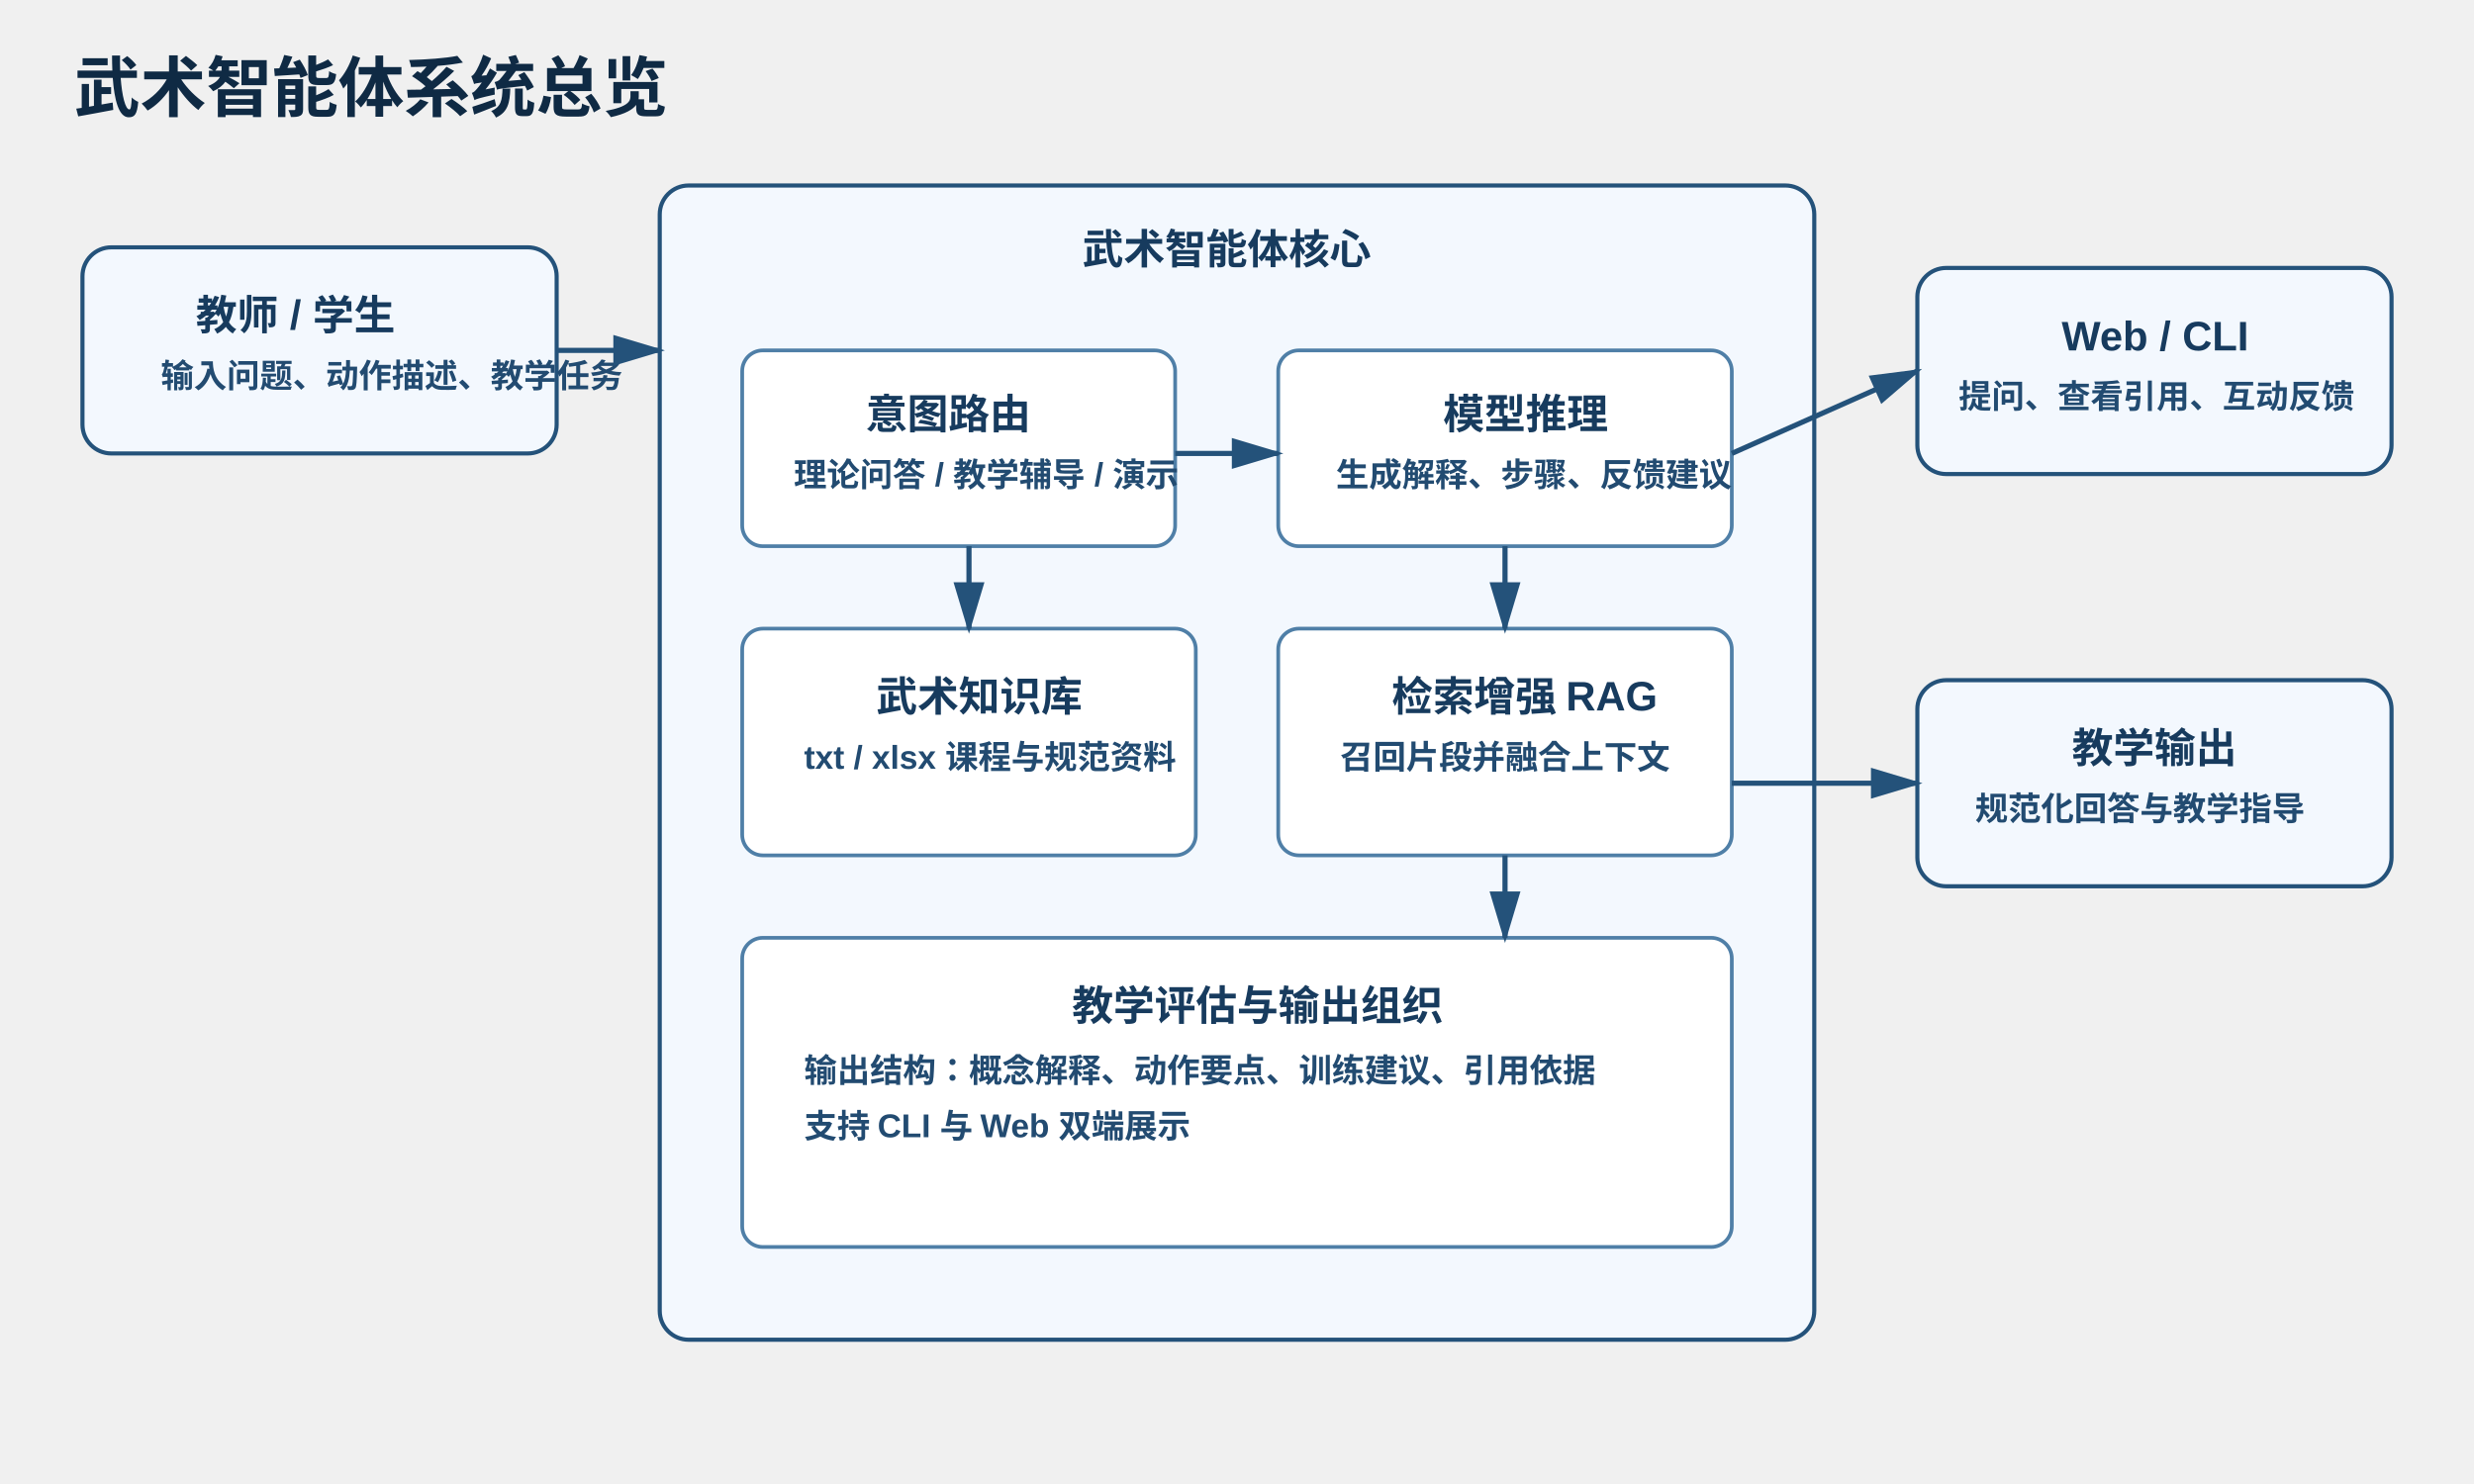
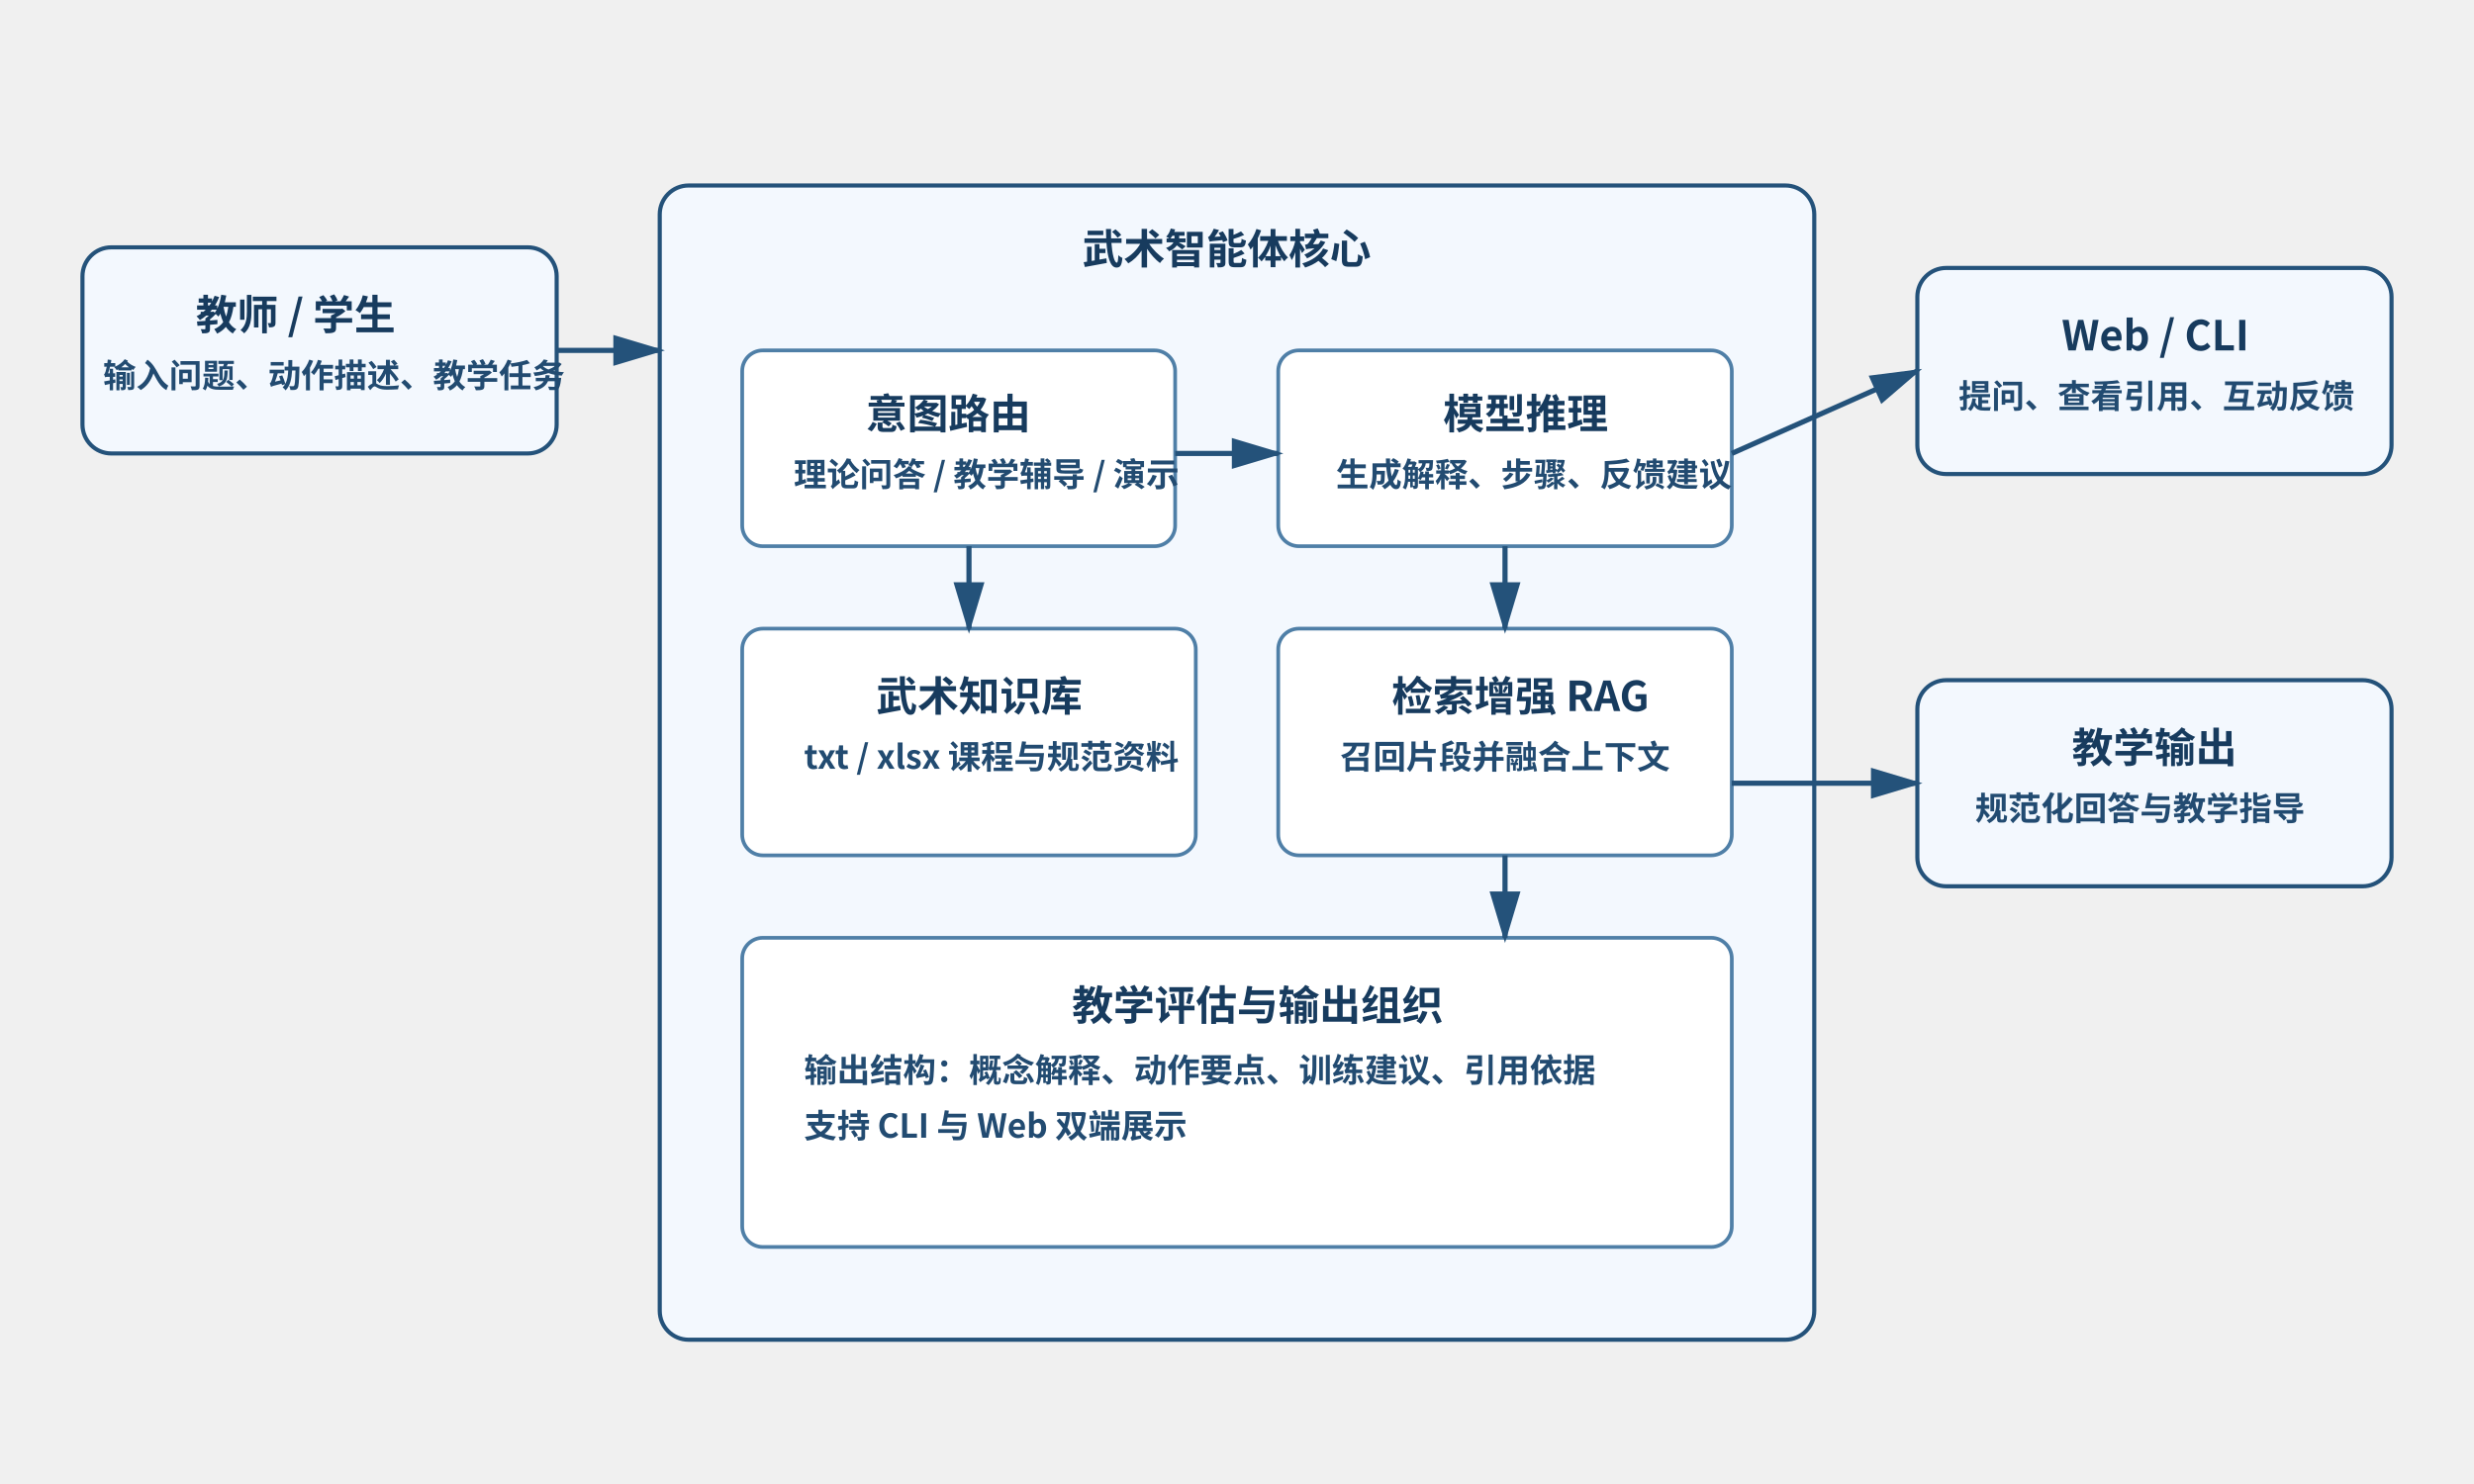
<svg xmlns="http://www.w3.org/2000/svg" width="1200" height="720" viewBox="0 0 1200 720">
  <defs>
    <style>
-       .t { font: 700 32px Arial, sans-serif; fill: #0f2a44; }
-       .h { font: 700 20px Arial, sans-serif; fill: #173b5e; }
-       .m { font: 600 16px Arial, sans-serif; fill: #224b71; }
+       .t { font: 700 32px "Noto Sans CJK SC", "WenQuanYi Zen Hei", "Droid Sans Fallback", sans-serif; fill: #0f2a44; }
+       .h { font: 700 20px "Noto Sans CJK SC", "WenQuanYi Zen Hei", "Droid Sans Fallback", sans-serif; fill: #173b5e; }
+       .m { font: 600 16px "Noto Sans CJK SC", "WenQuanYi Zen Hei", "Droid Sans Fallback", sans-serif; fill: #224b71; }
      .b { fill: #f3f8fe; stroke: #24527a; stroke-width: 2; rx: 14; ry: 14; }
      .s { fill: #ffffff; stroke: #4f7fa7; stroke-width: 1.8; rx: 10; ry: 10; }
      .a { stroke: #24527a; stroke-width: 2.5; marker-end: url(#m1); fill: none; }
    </style>
    <marker id="m1" markerWidth="10" markerHeight="10" refX="9" refY="3" orient="auto">
      <path d="M0,0 L10,3 L0,6 z" fill="#24527a" />
    </marker>
  </defs>
-   <text x="36" y="54" class="t">武术智能体系统总览</text>
  <rect x="40" y="120" width="230" height="100" class="b" />
  <text x="95" y="160" class="h">教师 / 学生</text>
-   <text x="78" y="188" class="m">输入问题、动作描述、教学任务</text>
+   <text x="50" y="188" class="m">输入问题、动作描述、教学任务</text>
  <rect x="320" y="90" width="560" height="560" class="b" />
  <text x="525" y="128" class="h">武术智能体核心</text>
  <rect x="360" y="170" width="210" height="95" class="s" />
  <text x="420" y="208" class="h">意图路由</text>
  <text x="385" y="236" class="m">理论问答 / 教学辅导 / 演示</text>
  <rect x="620" y="170" width="220" height="95" class="s" />
  <text x="700" y="208" class="h">模型推理</text>
  <text x="648" y="236" class="m">生成解释、步骤、反馈建议</text>
  <rect x="360" y="305" width="220" height="110" class="s" />
  <text x="425" y="345" class="h">武术知识库</text>
  <text x="390" y="373" class="m">txt / xlsx 课程与规范资料</text>
  <rect x="620" y="305" width="220" height="110" class="s" />
  <text x="675" y="345" class="h">检索增强 RAG</text>
  <text x="650" y="373" class="m">召回片段并融合上下文</text>
  <rect x="360" y="455" width="480" height="150" class="s" />
  <text x="520" y="495" class="h">教学评估与输出组织</text>
  <text x="390" y="525" class="m">输出结构：概念解释、动作要点、训练建议、引用依据</text>
  <text x="390" y="552" class="m">支持 CLI 与 Web 双端展示</text>
  <rect x="930" y="130" width="230" height="100" class="b" />
  <text x="1000" y="170" class="h">Web / CLI</text>
  <text x="950" y="198" class="m">提问、查看引用、互动反馈</text>
  <rect x="930" y="330" width="230" height="100" class="b" />
  <text x="1005" y="370" class="h">教学输出</text>
  <text x="958" y="398" class="m">规范化回答与教学指导</text>
  <line x1="270" y1="170" x2="320" y2="170" class="a" />
  <line x1="570" y1="220" x2="620" y2="220" class="a" />
  <line x1="470" y1="265" x2="470" y2="305" class="a" />
  <line x1="730" y1="265" x2="730" y2="305" class="a" />
  <line x1="730" y1="415" x2="730" y2="455" class="a" />
  <line x1="840" y1="220" x2="930" y2="180" class="a" />
  <line x1="840" y1="380" x2="930" y2="380" class="a" />
</svg>
